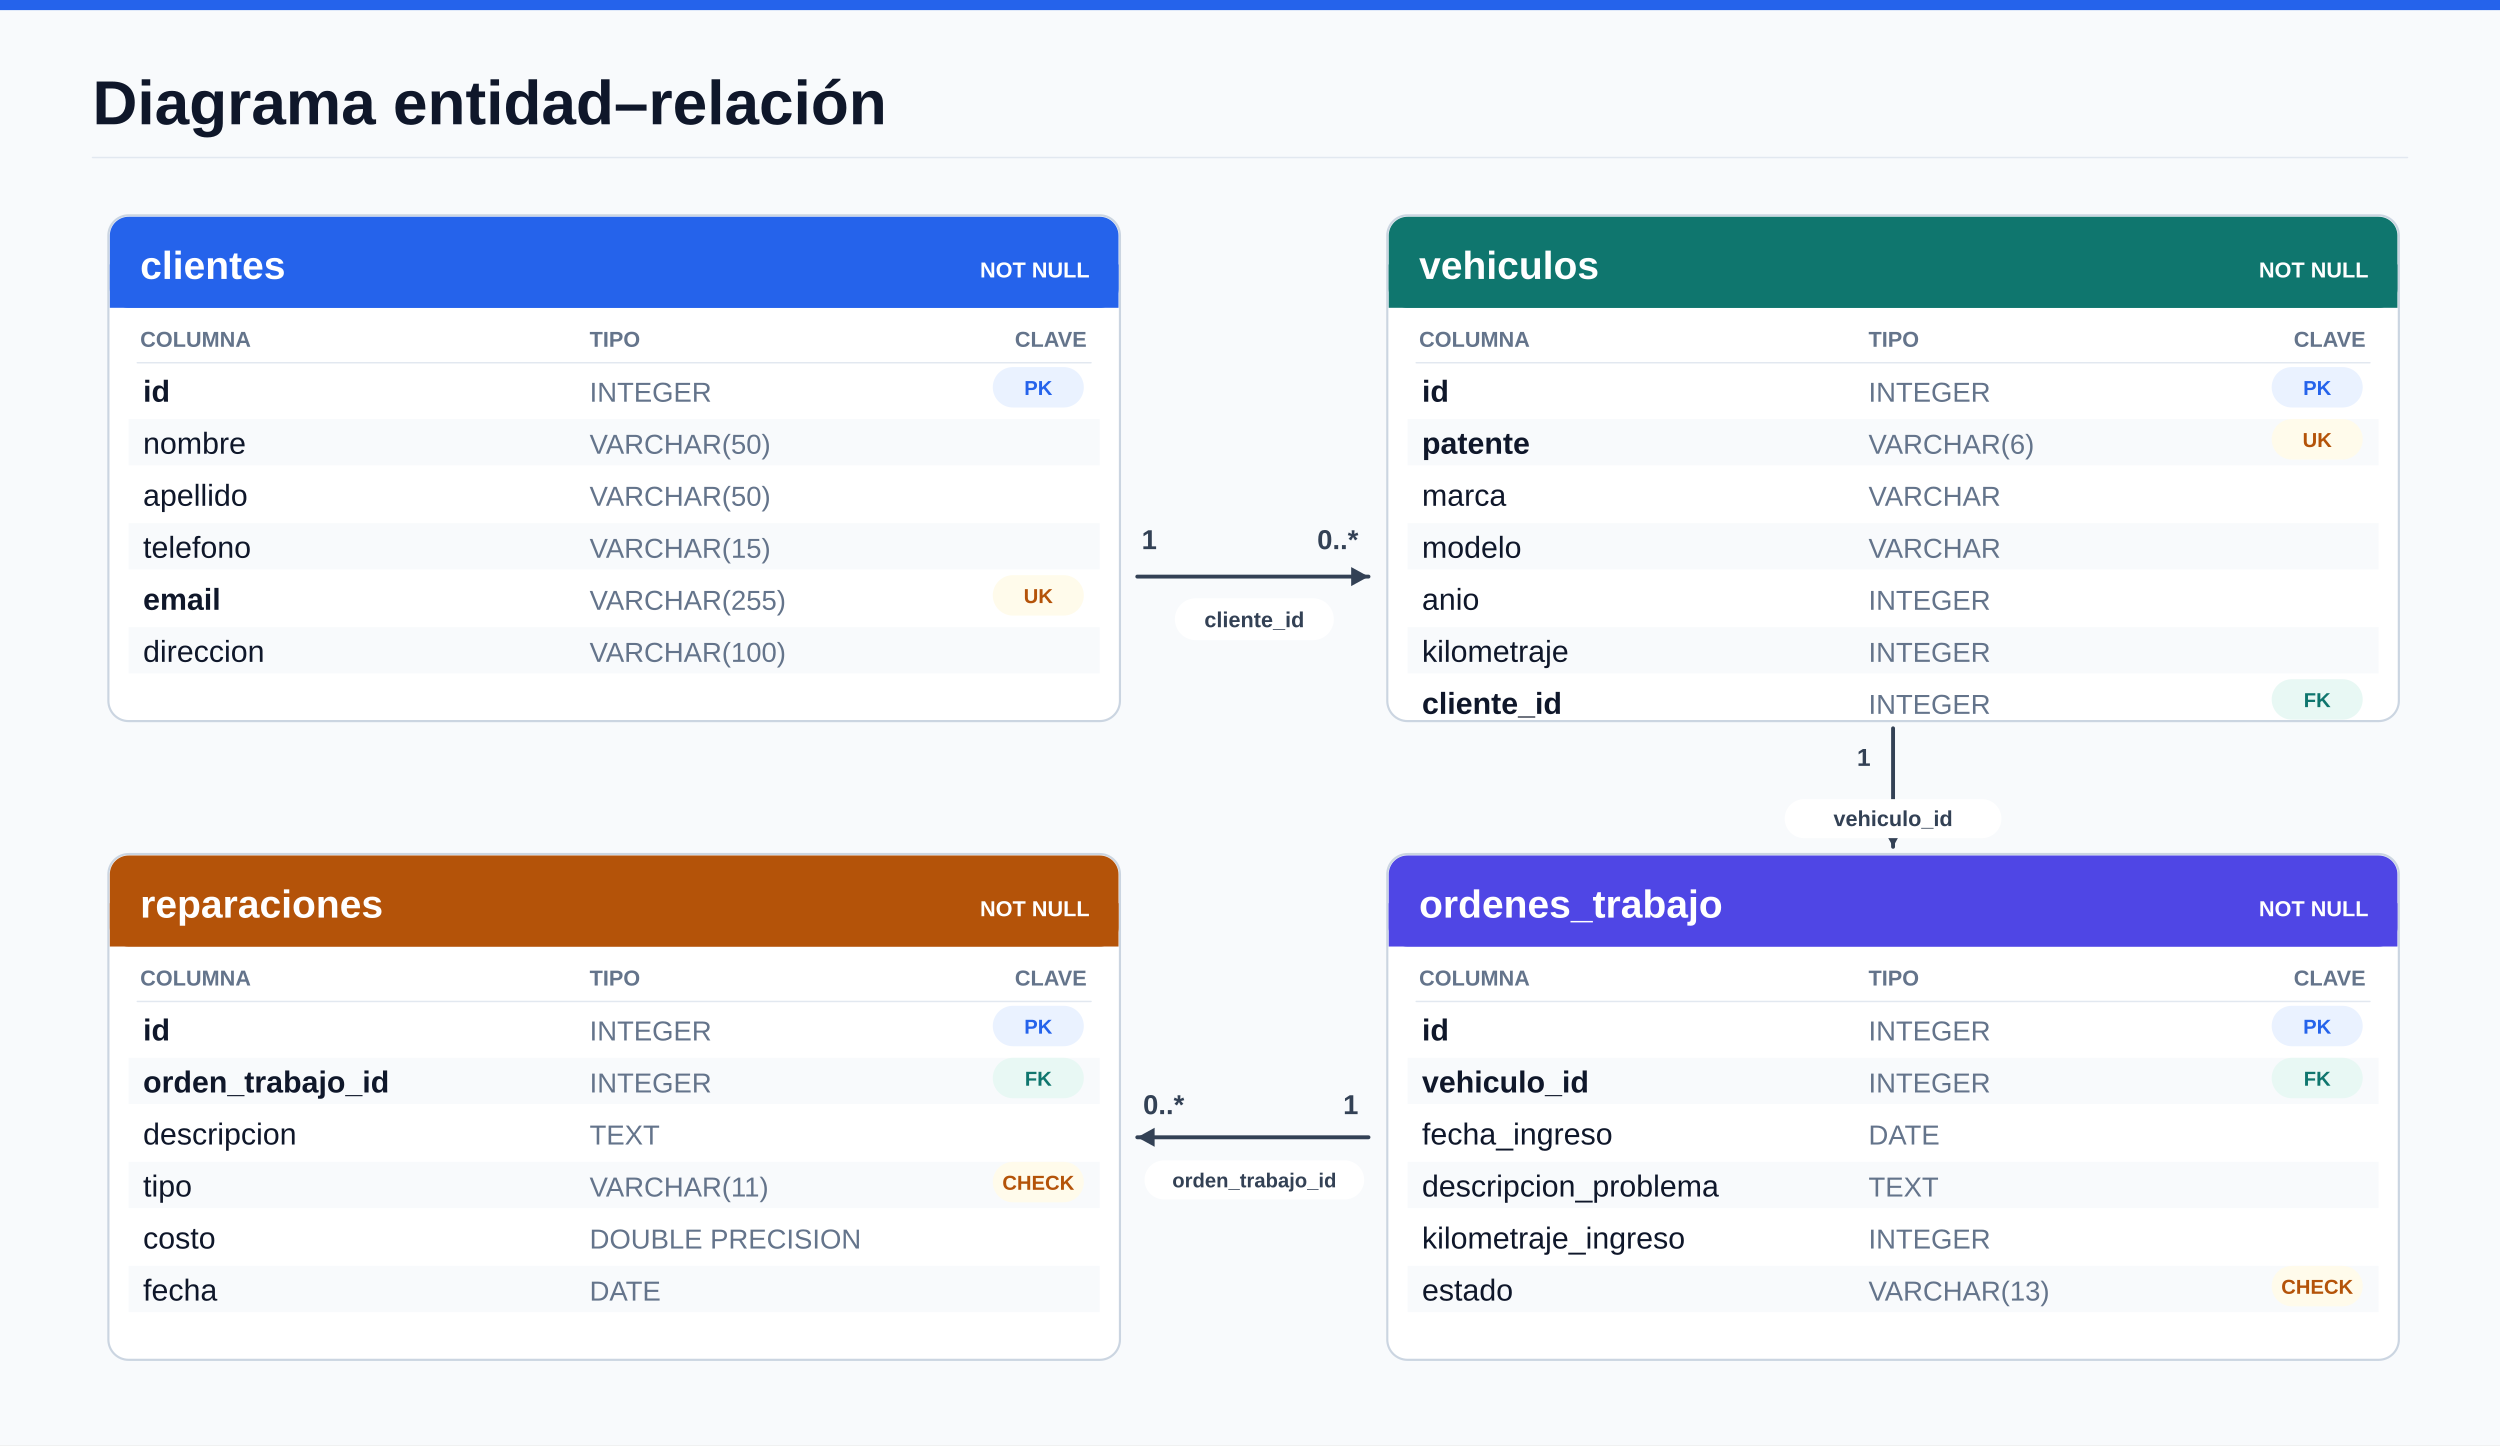
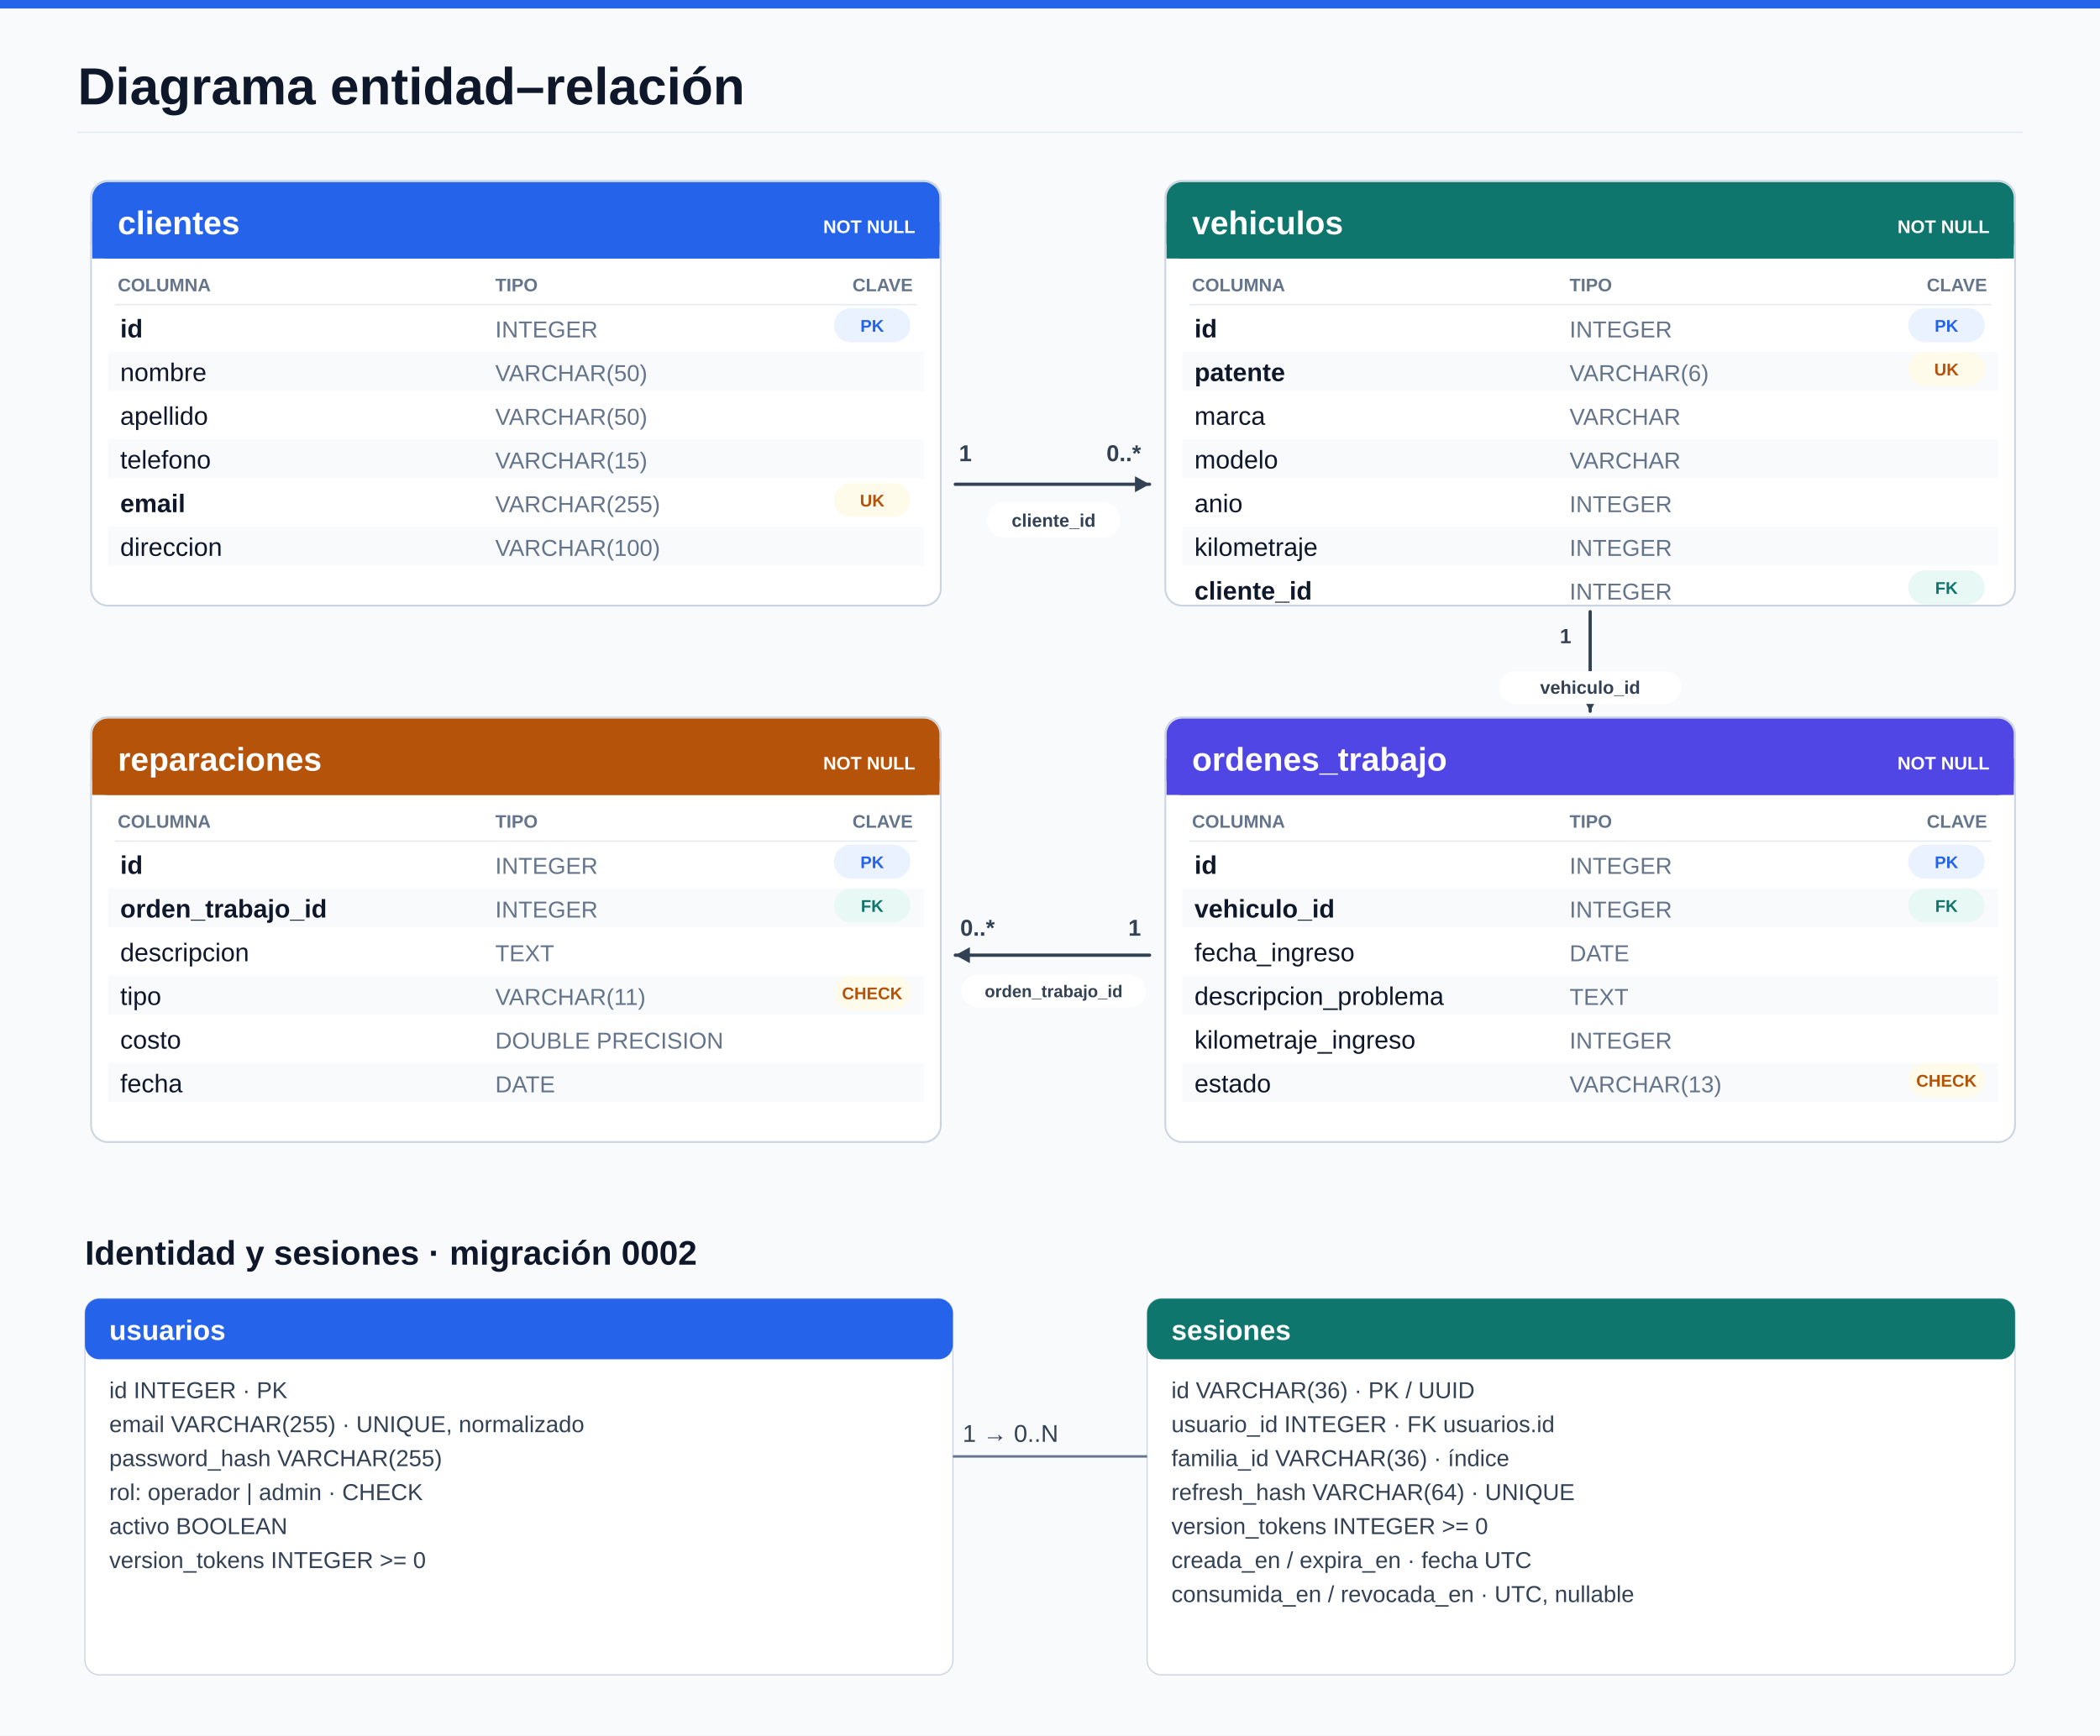
- <svg xmlns="http://www.w3.org/2000/svg" baseProfile="full" height="1000px" version="1.1" viewBox="0 0 1730 1000" width="1730px">
+ <svg xmlns="http://www.w3.org/2000/svg" baseProfile="full" height="1430px" version="1.1" viewBox="0 0 1730 1430" width="1730px">
  <defs />
  <rect fill="#F8FAFC" height="1000" width="1730" x="0" y="0" />
  <rect fill="#2563EB" height="7" width="1730" x="0" y="0" />
  <text fill="#0F172A" font-family="Arial, Helvetica, sans-serif" font-size="43" font-weight="bold" text-anchor="start" x="64" y="86">Diagrama entidad–relación</text>
  <line stroke="#E2E8F0" stroke-linecap="round" stroke-width="1" x1="64" x2="1666" y1="109" y2="109" />
  <rect fill="#FFFFFF" height="350" rx="14" ry="14" stroke="#CBD5E1" stroke-width="1.5" width="700" x="75" y="149" />
  <rect fill="#2563EB" height="63" rx="13" ry="13" width="698" x="76" y="150" />
  <rect fill="#2563EB" height="30" width="698" x="76" y="183" />
  <text fill="#FFFFFF" font-family="Arial, Helvetica, sans-serif" font-size="27" font-weight="bold" text-anchor="start" x="97" y="193">clientes</text>
  <text fill="#FFFFFF" font-family="Arial, Helvetica, sans-serif" font-size="15" font-weight="bold" text-anchor="end" x="754" y="192">NOT NULL</text>
  <text fill="#64748B" font-family="Arial, Helvetica, sans-serif" font-size="15" font-weight="bold" text-anchor="start" x="97" y="240">COLUMNA</text>
  <text fill="#64748B" font-family="Arial, Helvetica, sans-serif" font-size="15" font-weight="bold" text-anchor="start" x="408" y="240">TIPO</text>
  <text fill="#64748B" font-family="Arial, Helvetica, sans-serif" font-size="15" font-weight="bold" text-anchor="end" x="752" y="240">CLAVE</text>
  <line stroke="#E2E8F0" stroke-linecap="round" stroke-width="1" x1="95" x2="755" y1="251" y2="251" />
  <text fill="#0F172A" font-family="Arial, Helvetica, sans-serif" font-size="21" font-weight="bold" text-anchor="start" x="99" y="278">id</text>
  <text fill="#64748B" font-family="Arial, Helvetica, sans-serif" font-size="19" font-weight="normal" text-anchor="start" x="408" y="278">INTEGER</text>
  <rect fill="#EAF2FF" height="28" rx="14.0" ry="14.0" stroke="none" stroke-width="0" width="63" x="687" y="254" />
  <text fill="#2563EB" font-family="Arial, Helvetica, sans-serif" font-size="14" font-weight="bold" text-anchor="middle" x="718.5" y="273.32">PK</text>
  <rect fill="#F8FAFC" height="32" width="672" x="89" y="290" />
  <text fill="#0F172A" font-family="Arial, Helvetica, sans-serif" font-size="21" font-weight="normal" text-anchor="start" x="99" y="314">nombre</text>
  <text fill="#64748B" font-family="Arial, Helvetica, sans-serif" font-size="19" font-weight="normal" text-anchor="start" x="408" y="314">VARCHAR(50)</text>
  <text fill="#0F172A" font-family="Arial, Helvetica, sans-serif" font-size="21" font-weight="normal" text-anchor="start" x="99" y="350">apellido</text>
  <text fill="#64748B" font-family="Arial, Helvetica, sans-serif" font-size="19" font-weight="normal" text-anchor="start" x="408" y="350">VARCHAR(50)</text>
  <rect fill="#F8FAFC" height="32" width="672" x="89" y="362" />
  <text fill="#0F172A" font-family="Arial, Helvetica, sans-serif" font-size="21" font-weight="normal" text-anchor="start" x="99" y="386">telefono</text>
  <text fill="#64748B" font-family="Arial, Helvetica, sans-serif" font-size="19" font-weight="normal" text-anchor="start" x="408" y="386">VARCHAR(15)</text>
  <text fill="#0F172A" font-family="Arial, Helvetica, sans-serif" font-size="21" font-weight="bold" text-anchor="start" x="99" y="422">email</text>
  <text fill="#64748B" font-family="Arial, Helvetica, sans-serif" font-size="19" font-weight="normal" text-anchor="start" x="408" y="422">VARCHAR(255)</text>
  <rect fill="#FFFBEB" height="28" rx="14.0" ry="14.0" stroke="none" stroke-width="0" width="63" x="687" y="398" />
  <text fill="#B45309" font-family="Arial, Helvetica, sans-serif" font-size="14" font-weight="bold" text-anchor="middle" x="718.5" y="417.32">UK</text>
  <rect fill="#F8FAFC" height="32" width="672" x="89" y="434" />
  <text fill="#0F172A" font-family="Arial, Helvetica, sans-serif" font-size="21" font-weight="normal" text-anchor="start" x="99" y="458">direccion</text>
  <text fill="#64748B" font-family="Arial, Helvetica, sans-serif" font-size="19" font-weight="normal" text-anchor="start" x="408" y="458">VARCHAR(100)</text>
  <rect fill="#FFFFFF" height="350" rx="14" ry="14" stroke="#CBD5E1" stroke-width="1.5" width="700" x="960" y="149" />
  <rect fill="#0F766E" height="63" rx="13" ry="13" width="698" x="961" y="150" />
  <rect fill="#0F766E" height="30" width="698" x="961" y="183" />
  <text fill="#FFFFFF" font-family="Arial, Helvetica, sans-serif" font-size="27" font-weight="bold" text-anchor="start" x="982" y="193">vehiculos</text>
  <text fill="#FFFFFF" font-family="Arial, Helvetica, sans-serif" font-size="15" font-weight="bold" text-anchor="end" x="1639" y="192">NOT NULL</text>
  <text fill="#64748B" font-family="Arial, Helvetica, sans-serif" font-size="15" font-weight="bold" text-anchor="start" x="982" y="240">COLUMNA</text>
  <text fill="#64748B" font-family="Arial, Helvetica, sans-serif" font-size="15" font-weight="bold" text-anchor="start" x="1293" y="240">TIPO</text>
  <text fill="#64748B" font-family="Arial, Helvetica, sans-serif" font-size="15" font-weight="bold" text-anchor="end" x="1637" y="240">CLAVE</text>
  <line stroke="#E2E8F0" stroke-linecap="round" stroke-width="1" x1="980" x2="1640" y1="251" y2="251" />
  <text fill="#0F172A" font-family="Arial, Helvetica, sans-serif" font-size="21" font-weight="bold" text-anchor="start" x="984" y="278">id</text>
  <text fill="#64748B" font-family="Arial, Helvetica, sans-serif" font-size="19" font-weight="normal" text-anchor="start" x="1293" y="278">INTEGER</text>
  <rect fill="#EAF2FF" height="28" rx="14.0" ry="14.0" stroke="none" stroke-width="0" width="63" x="1572" y="254" />
  <text fill="#2563EB" font-family="Arial, Helvetica, sans-serif" font-size="14" font-weight="bold" text-anchor="middle" x="1603.5" y="273.32">PK</text>
  <rect fill="#F8FAFC" height="32" width="672" x="974" y="290" />
  <text fill="#0F172A" font-family="Arial, Helvetica, sans-serif" font-size="21" font-weight="bold" text-anchor="start" x="984" y="314">patente</text>
  <text fill="#64748B" font-family="Arial, Helvetica, sans-serif" font-size="19" font-weight="normal" text-anchor="start" x="1293" y="314">VARCHAR(6)</text>
  <rect fill="#FFFBEB" height="28" rx="14.0" ry="14.0" stroke="none" stroke-width="0" width="63" x="1572" y="290" />
  <text fill="#B45309" font-family="Arial, Helvetica, sans-serif" font-size="14" font-weight="bold" text-anchor="middle" x="1603.5" y="309.32">UK</text>
  <text fill="#0F172A" font-family="Arial, Helvetica, sans-serif" font-size="21" font-weight="normal" text-anchor="start" x="984" y="350">marca</text>
  <text fill="#64748B" font-family="Arial, Helvetica, sans-serif" font-size="19" font-weight="normal" text-anchor="start" x="1293" y="350">VARCHAR</text>
  <rect fill="#F8FAFC" height="32" width="672" x="974" y="362" />
  <text fill="#0F172A" font-family="Arial, Helvetica, sans-serif" font-size="21" font-weight="normal" text-anchor="start" x="984" y="386">modelo</text>
  <text fill="#64748B" font-family="Arial, Helvetica, sans-serif" font-size="19" font-weight="normal" text-anchor="start" x="1293" y="386">VARCHAR</text>
  <text fill="#0F172A" font-family="Arial, Helvetica, sans-serif" font-size="21" font-weight="normal" text-anchor="start" x="984" y="422">anio</text>
  <text fill="#64748B" font-family="Arial, Helvetica, sans-serif" font-size="19" font-weight="normal" text-anchor="start" x="1293" y="422">INTEGER</text>
  <rect fill="#F8FAFC" height="32" width="672" x="974" y="434" />
  <text fill="#0F172A" font-family="Arial, Helvetica, sans-serif" font-size="21" font-weight="normal" text-anchor="start" x="984" y="458">kilometraje</text>
  <text fill="#64748B" font-family="Arial, Helvetica, sans-serif" font-size="19" font-weight="normal" text-anchor="start" x="1293" y="458">INTEGER</text>
  <text fill="#0F172A" font-family="Arial, Helvetica, sans-serif" font-size="21" font-weight="bold" text-anchor="start" x="984" y="494">cliente_id</text>
  <text fill="#64748B" font-family="Arial, Helvetica, sans-serif" font-size="19" font-weight="normal" text-anchor="start" x="1293" y="494">INTEGER</text>
  <rect fill="#E8F8F4" height="28" rx="14.0" ry="14.0" stroke="none" stroke-width="0" width="63" x="1572" y="470" />
  <text fill="#0F766E" font-family="Arial, Helvetica, sans-serif" font-size="14" font-weight="bold" text-anchor="middle" x="1603.5" y="489.32">FK</text>
  <rect fill="#FFFFFF" height="350" rx="14" ry="14" stroke="#CBD5E1" stroke-width="1.5" width="700" x="960" y="591" />
  <rect fill="#4F46E5" height="63" rx="13" ry="13" width="698" x="961" y="592" />
  <rect fill="#4F46E5" height="30" width="698" x="961" y="625" />
  <text fill="#FFFFFF" font-family="Arial, Helvetica, sans-serif" font-size="27" font-weight="bold" text-anchor="start" x="982" y="635">ordenes_trabajo</text>
  <text fill="#FFFFFF" font-family="Arial, Helvetica, sans-serif" font-size="15" font-weight="bold" text-anchor="end" x="1639" y="634">NOT NULL</text>
  <text fill="#64748B" font-family="Arial, Helvetica, sans-serif" font-size="15" font-weight="bold" text-anchor="start" x="982" y="682">COLUMNA</text>
  <text fill="#64748B" font-family="Arial, Helvetica, sans-serif" font-size="15" font-weight="bold" text-anchor="start" x="1293" y="682">TIPO</text>
  <text fill="#64748B" font-family="Arial, Helvetica, sans-serif" font-size="15" font-weight="bold" text-anchor="end" x="1637" y="682">CLAVE</text>
  <line stroke="#E2E8F0" stroke-linecap="round" stroke-width="1" x1="980" x2="1640" y1="693" y2="693" />
  <text fill="#0F172A" font-family="Arial, Helvetica, sans-serif" font-size="21" font-weight="bold" text-anchor="start" x="984" y="720">id</text>
  <text fill="#64748B" font-family="Arial, Helvetica, sans-serif" font-size="19" font-weight="normal" text-anchor="start" x="1293" y="720">INTEGER</text>
  <rect fill="#EAF2FF" height="28" rx="14.0" ry="14.0" stroke="none" stroke-width="0" width="63" x="1572" y="696" />
  <text fill="#2563EB" font-family="Arial, Helvetica, sans-serif" font-size="14" font-weight="bold" text-anchor="middle" x="1603.5" y="715.32">PK</text>
  <rect fill="#F8FAFC" height="32" width="672" x="974" y="732" />
  <text fill="#0F172A" font-family="Arial, Helvetica, sans-serif" font-size="21" font-weight="bold" text-anchor="start" x="984" y="756">vehiculo_id</text>
  <text fill="#64748B" font-family="Arial, Helvetica, sans-serif" font-size="19" font-weight="normal" text-anchor="start" x="1293" y="756">INTEGER</text>
  <rect fill="#E8F8F4" height="28" rx="14.0" ry="14.0" stroke="none" stroke-width="0" width="63" x="1572" y="732" />
  <text fill="#0F766E" font-family="Arial, Helvetica, sans-serif" font-size="14" font-weight="bold" text-anchor="middle" x="1603.5" y="751.32">FK</text>
  <text fill="#0F172A" font-family="Arial, Helvetica, sans-serif" font-size="21" font-weight="normal" text-anchor="start" x="984" y="792">fecha_ingreso</text>
  <text fill="#64748B" font-family="Arial, Helvetica, sans-serif" font-size="19" font-weight="normal" text-anchor="start" x="1293" y="792">DATE</text>
  <rect fill="#F8FAFC" height="32" width="672" x="974" y="804" />
  <text fill="#0F172A" font-family="Arial, Helvetica, sans-serif" font-size="21" font-weight="normal" text-anchor="start" x="984" y="828">descripcion_problema</text>
  <text fill="#64748B" font-family="Arial, Helvetica, sans-serif" font-size="19" font-weight="normal" text-anchor="start" x="1293" y="828">TEXT</text>
  <text fill="#0F172A" font-family="Arial, Helvetica, sans-serif" font-size="21" font-weight="normal" text-anchor="start" x="984" y="864">kilometraje_ingreso</text>
  <text fill="#64748B" font-family="Arial, Helvetica, sans-serif" font-size="19" font-weight="normal" text-anchor="start" x="1293" y="864">INTEGER</text>
  <rect fill="#F8FAFC" height="32" width="672" x="974" y="876" />
  <text fill="#0F172A" font-family="Arial, Helvetica, sans-serif" font-size="21" font-weight="normal" text-anchor="start" x="984" y="900">estado</text>
  <text fill="#64748B" font-family="Arial, Helvetica, sans-serif" font-size="19" font-weight="normal" text-anchor="start" x="1293" y="900">VARCHAR(13)</text>
  <rect fill="#FFFBEB" height="28" rx="14.0" ry="14.0" stroke="none" stroke-width="0" width="63" x="1572" y="876" />
  <text fill="#B45309" font-family="Arial, Helvetica, sans-serif" font-size="14" font-weight="bold" text-anchor="middle" x="1603.5" y="895.32">CHECK</text>
  <rect fill="#FFFFFF" height="350" rx="14" ry="14" stroke="#CBD5E1" stroke-width="1.5" width="700" x="75" y="591" />
  <rect fill="#B45309" height="63" rx="13" ry="13" width="698" x="76" y="592" />
  <rect fill="#B45309" height="30" width="698" x="76" y="625" />
  <text fill="#FFFFFF" font-family="Arial, Helvetica, sans-serif" font-size="27" font-weight="bold" text-anchor="start" x="97" y="635">reparaciones</text>
  <text fill="#FFFFFF" font-family="Arial, Helvetica, sans-serif" font-size="15" font-weight="bold" text-anchor="end" x="754" y="634">NOT NULL</text>
  <text fill="#64748B" font-family="Arial, Helvetica, sans-serif" font-size="15" font-weight="bold" text-anchor="start" x="97" y="682">COLUMNA</text>
  <text fill="#64748B" font-family="Arial, Helvetica, sans-serif" font-size="15" font-weight="bold" text-anchor="start" x="408" y="682">TIPO</text>
  <text fill="#64748B" font-family="Arial, Helvetica, sans-serif" font-size="15" font-weight="bold" text-anchor="end" x="752" y="682">CLAVE</text>
  <line stroke="#E2E8F0" stroke-linecap="round" stroke-width="1" x1="95" x2="755" y1="693" y2="693" />
  <text fill="#0F172A" font-family="Arial, Helvetica, sans-serif" font-size="21" font-weight="bold" text-anchor="start" x="99" y="720">id</text>
  <text fill="#64748B" font-family="Arial, Helvetica, sans-serif" font-size="19" font-weight="normal" text-anchor="start" x="408" y="720">INTEGER</text>
  <rect fill="#EAF2FF" height="28" rx="14.0" ry="14.0" stroke="none" stroke-width="0" width="63" x="687" y="696" />
  <text fill="#2563EB" font-family="Arial, Helvetica, sans-serif" font-size="14" font-weight="bold" text-anchor="middle" x="718.5" y="715.32">PK</text>
  <rect fill="#F8FAFC" height="32" width="672" x="89" y="732" />
  <text fill="#0F172A" font-family="Arial, Helvetica, sans-serif" font-size="21" font-weight="bold" text-anchor="start" x="99" y="756">orden_trabajo_id</text>
  <text fill="#64748B" font-family="Arial, Helvetica, sans-serif" font-size="19" font-weight="normal" text-anchor="start" x="408" y="756">INTEGER</text>
  <rect fill="#E8F8F4" height="28" rx="14.0" ry="14.0" stroke="none" stroke-width="0" width="63" x="687" y="732" />
  <text fill="#0F766E" font-family="Arial, Helvetica, sans-serif" font-size="14" font-weight="bold" text-anchor="middle" x="718.5" y="751.32">FK</text>
  <text fill="#0F172A" font-family="Arial, Helvetica, sans-serif" font-size="21" font-weight="normal" text-anchor="start" x="99" y="792">descripcion</text>
  <text fill="#64748B" font-family="Arial, Helvetica, sans-serif" font-size="19" font-weight="normal" text-anchor="start" x="408" y="792">TEXT</text>
  <rect fill="#F8FAFC" height="32" width="672" x="89" y="804" />
  <text fill="#0F172A" font-family="Arial, Helvetica, sans-serif" font-size="21" font-weight="normal" text-anchor="start" x="99" y="828">tipo</text>
  <text fill="#64748B" font-family="Arial, Helvetica, sans-serif" font-size="19" font-weight="normal" text-anchor="start" x="408" y="828">VARCHAR(11)</text>
  <rect fill="#FFFBEB" height="28" rx="14.0" ry="14.0" stroke="none" stroke-width="0" width="63" x="687" y="804" />
  <text fill="#B45309" font-family="Arial, Helvetica, sans-serif" font-size="14" font-weight="bold" text-anchor="middle" x="718.5" y="823.32">CHECK</text>
  <text fill="#0F172A" font-family="Arial, Helvetica, sans-serif" font-size="21" font-weight="normal" text-anchor="start" x="99" y="864">costo</text>
  <text fill="#64748B" font-family="Arial, Helvetica, sans-serif" font-size="19" font-weight="normal" text-anchor="start" x="408" y="864">DOUBLE PRECISION</text>
  <rect fill="#F8FAFC" height="32" width="672" x="89" y="876" />
  <text fill="#0F172A" font-family="Arial, Helvetica, sans-serif" font-size="21" font-weight="normal" text-anchor="start" x="99" y="900">fecha</text>
  <text fill="#64748B" font-family="Arial, Helvetica, sans-serif" font-size="19" font-weight="normal" text-anchor="start" x="408" y="900">DATE</text>
  <line stroke="#334155" stroke-linecap="round" stroke-width="2.7" x1="787" x2="947" y1="399" y2="399" />
  <polygon fill="#334155" points="947,399 935,392.4 935,405.6" />
  <text fill="#334155" font-family="Arial, Helvetica, sans-serif" font-size="19" font-weight="bold" text-anchor="start" x="790" y="380">1</text>
  <text fill="#334155" font-family="Arial, Helvetica, sans-serif" font-size="19" font-weight="bold" text-anchor="end" x="940" y="380">0..*</text>
  <rect fill="#FFFFFF" height="29" rx="14.5" ry="14.5" stroke="none" stroke-width="0" width="110" x="813" y="414" />
  <text fill="#334155" font-family="Arial, Helvetica, sans-serif" font-size="15" font-weight="bold" text-anchor="middle" x="868.0" y="434.01">cliente_id</text>
  <line stroke="#334155" stroke-linecap="round" stroke-width="2.7" x1="1310.0" x2="1310.0" y1="504" y2="586" />
  <polygon fill="#334155" points="1310.0,586 1303.4,574 1316.6,574" />
  <text fill="#334155" font-family="Arial, Helvetica, sans-serif" font-size="17" font-weight="bold" text-anchor="start" x="1285.0" y="530">1</text>
  <text fill="#334155" font-family="Arial, Helvetica, sans-serif" font-size="17" font-weight="bold" text-anchor="start" x="1338.0" y="576">0..*</text>
  <rect fill="#FFFFFF" height="27" rx="13.5" ry="13.5" stroke="none" stroke-width="0" width="150" x="1235.0" y="553" />
  <text fill="#334155" font-family="Arial, Helvetica, sans-serif" font-size="15" font-weight="bold" text-anchor="middle" x="1310.0" y="571.63">vehiculo_id</text>
  <line stroke="#334155" stroke-linecap="round" stroke-width="2.7" x1="947" x2="787" y1="787" y2="787" />
  <polygon fill="#334155" points="787,787 799,780.4 799,793.6" />
  <text fill="#334155" font-family="Arial, Helvetica, sans-serif" font-size="19" font-weight="bold" text-anchor="end" x="940" y="771">1</text>
  <text fill="#334155" font-family="Arial, Helvetica, sans-serif" font-size="19" font-weight="bold" text-anchor="start" x="791" y="771">0..*</text>
  <rect fill="#FFFFFF" height="27" rx="13.5" ry="13.5" stroke="none" stroke-width="0" width="152" x="792" y="803" />
  <text fill="#334155" font-family="Arial, Helvetica, sans-serif" font-size="14" font-weight="bold" text-anchor="middle" x="868.0" y="821.63">orden_trabajo_id</text>
+   <g id="usuarios-sesiones">
+     <rect x="0" y="1000" width="1730" height="430" fill="#F8FAFC" />
+     <text x="70" y="1042" font-family="Arial, Helvetica, sans-serif" font-size="28" fill="#0F172A" font-weight="bold">Identidad y sesiones · migración 0002</text>
+     <rect x="70" y="1070" width="715" height="310" rx="12" fill="#FFFFFF" stroke="#CBD5E1" />
+     <rect x="70" y="1070" width="715" height="50" rx="12" fill="#2563EB" />
+     <text x="90" y="1104" font-family="Arial, Helvetica, sans-serif" font-size="23" fill="#FFFFFF" font-weight="bold">usuarios</text>
+     <text x="90" y="1152" font-family="Arial, Helvetica, sans-serif" font-size="19" fill="#334155" font-weight="normal">id INTEGER · PK</text>
+     <text x="90" y="1180" font-family="Arial, Helvetica, sans-serif" font-size="19" fill="#334155" font-weight="normal">email VARCHAR(255) · UNIQUE, normalizado</text>
+     <text x="90" y="1208" font-family="Arial, Helvetica, sans-serif" font-size="19" fill="#334155" font-weight="normal">password_hash VARCHAR(255)</text>
+     <text x="90" y="1236" font-family="Arial, Helvetica, sans-serif" font-size="19" fill="#334155" font-weight="normal">rol: operador | admin · CHECK</text>
+     <text x="90" y="1264" font-family="Arial, Helvetica, sans-serif" font-size="19" fill="#334155" font-weight="normal">activo BOOLEAN</text>
+     <text x="90" y="1292" font-family="Arial, Helvetica, sans-serif" font-size="19" fill="#334155" font-weight="normal">version_tokens INTEGER &gt;= 0</text>
+     <rect x="945" y="1070" width="715" height="310" rx="12" fill="#FFFFFF" stroke="#CBD5E1" />
+     <rect x="945" y="1070" width="715" height="50" rx="12" fill="#0F766E" />
+     <text x="965" y="1104" font-family="Arial, Helvetica, sans-serif" font-size="23" fill="#FFFFFF" font-weight="bold">sesiones</text>
+     <text x="965" y="1152" font-family="Arial, Helvetica, sans-serif" font-size="19" fill="#334155" font-weight="normal">id VARCHAR(36) · PK / UUID</text>
+     <text x="965" y="1180" font-family="Arial, Helvetica, sans-serif" font-size="19" fill="#334155" font-weight="normal">usuario_id INTEGER · FK usuarios.id</text>
+     <text x="965" y="1208" font-family="Arial, Helvetica, sans-serif" font-size="19" fill="#334155" font-weight="normal">familia_id VARCHAR(36) · índice</text>
+     <text x="965" y="1236" font-family="Arial, Helvetica, sans-serif" font-size="19" fill="#334155" font-weight="normal">refresh_hash VARCHAR(64) · UNIQUE</text>
+     <text x="965" y="1264" font-family="Arial, Helvetica, sans-serif" font-size="19" fill="#334155" font-weight="normal">version_tokens INTEGER &gt;= 0</text>
+     <text x="965" y="1292" font-family="Arial, Helvetica, sans-serif" font-size="19" fill="#334155" font-weight="normal">creada_en / expira_en · fecha UTC</text>
+     <text x="965" y="1320" font-family="Arial, Helvetica, sans-serif" font-size="19" fill="#334155" font-weight="normal">consumida_en / revocada_en · UTC, nullable</text>
+     <line x1="785" y1="1200" x2="945" y2="1200" stroke="#64748B" stroke-width="2" />
+     <text x="793" y="1188" font-family="Arial, Helvetica, sans-serif" font-size="20" fill="#334155" font-weight="normal">1 → 0..N</text>
+   </g>
</svg>
